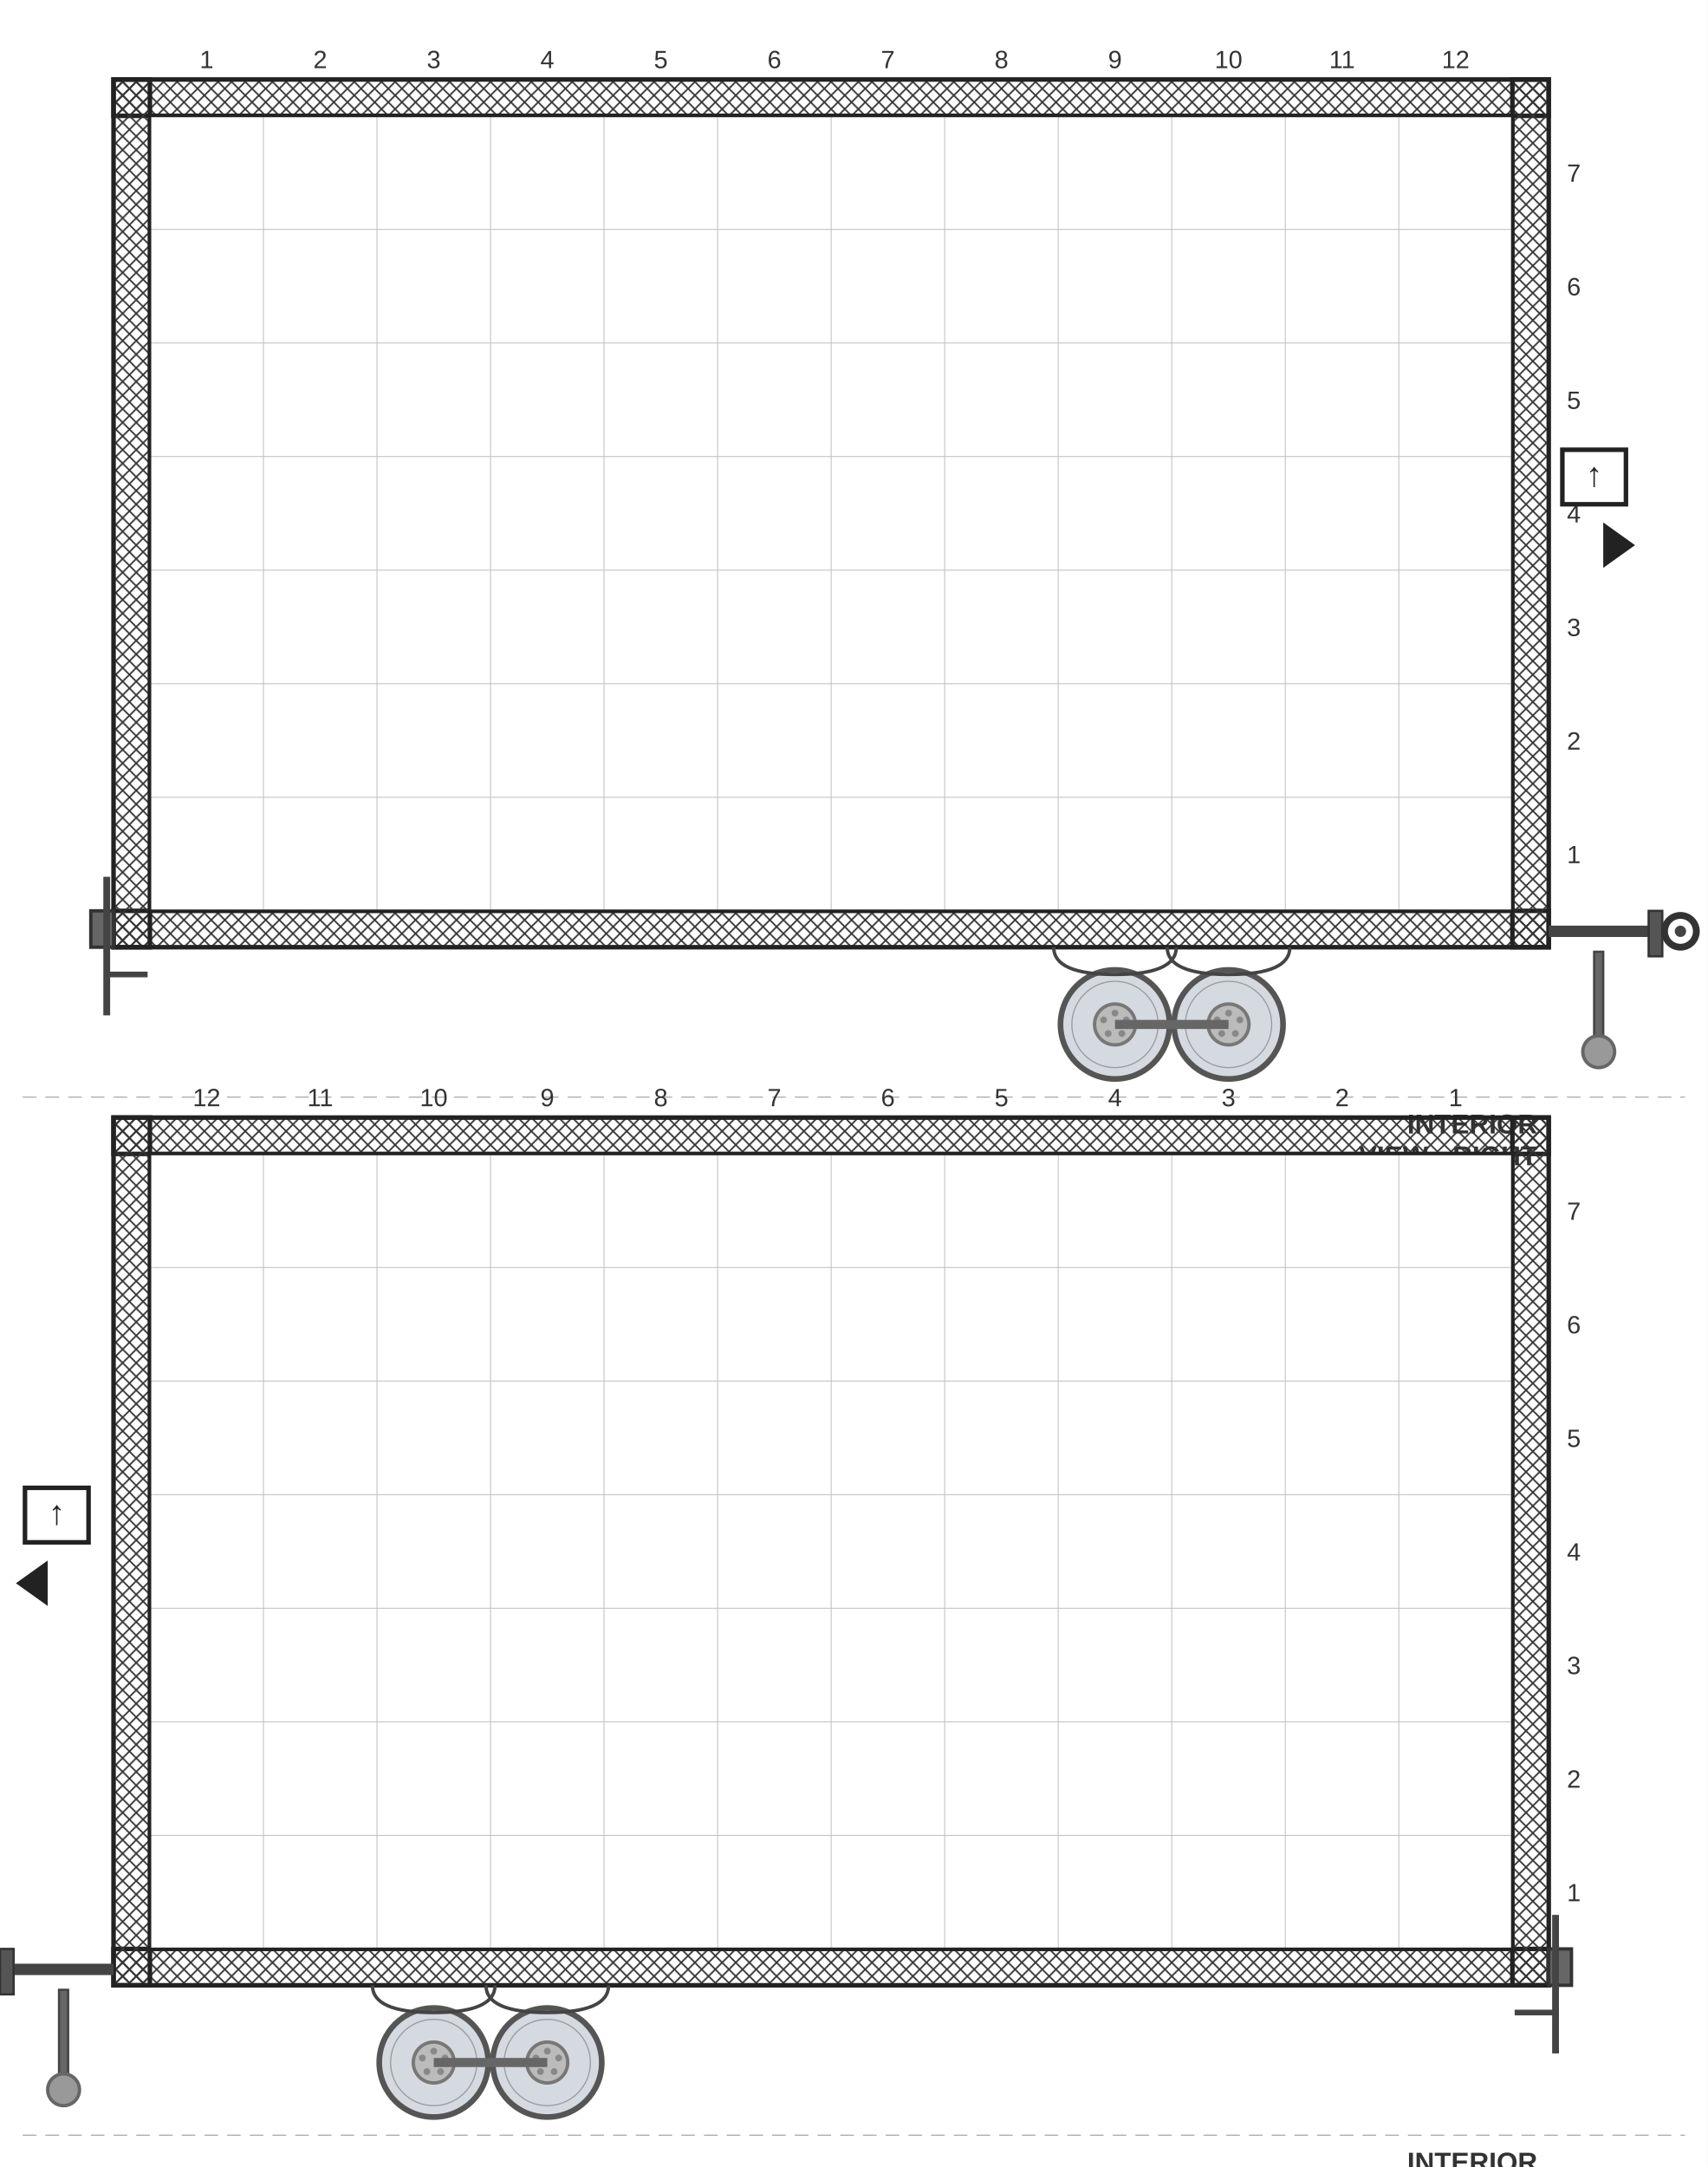
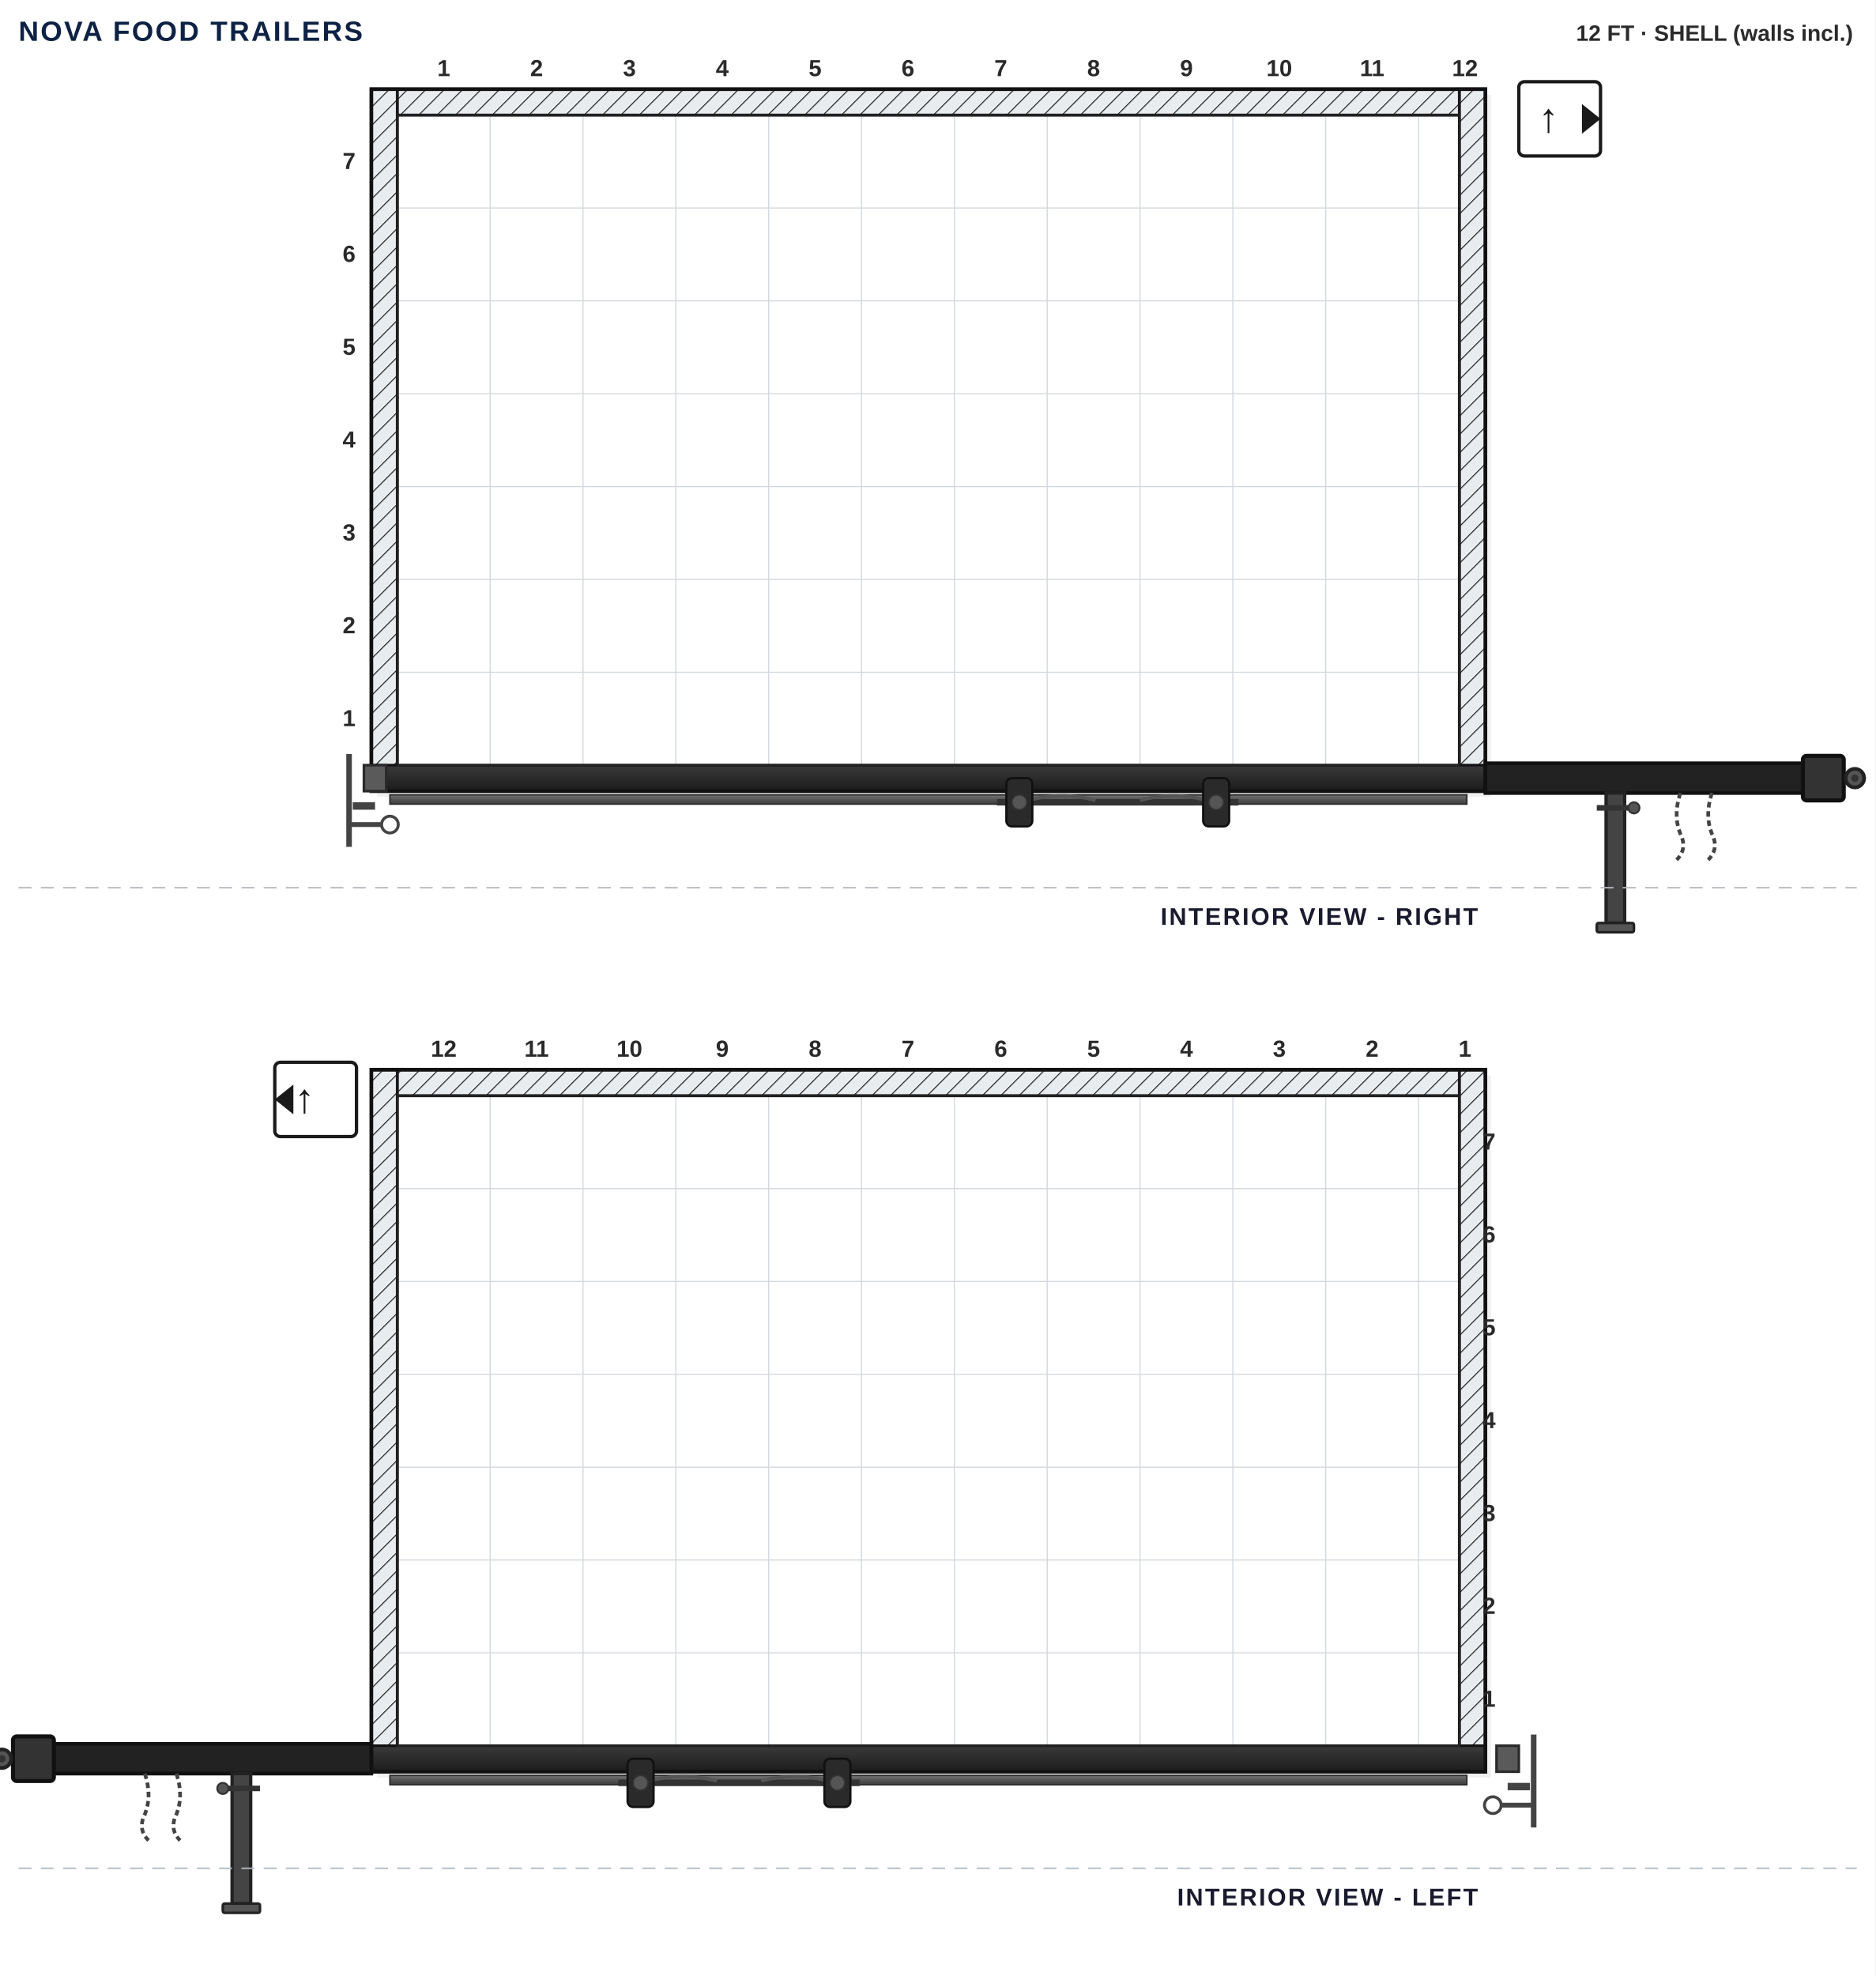
- <svg xmlns="http://www.w3.org/2000/svg" viewBox="0 0 752 954" width="752" height="954" font-family="Arial,sans-serif">
+ <svg xmlns="http://www.w3.org/2000/svg" viewBox="0 0 1010 1064" width="1010" height="1064" font-family="Arial, Helvetica, sans-serif">
  <defs>
-     <pattern id="h" width="6" height="6" patternUnits="userSpaceOnUse">
-       <line x1="0" y1="0" x2="6" y2="6" stroke="#333" stroke-width="0.7" />
-       <line x1="6" y1="0" x2="0" y2="6" stroke="#333" stroke-width="0.7" />
+     <pattern id="wall" width="7" height="7" patternUnits="userSpaceOnUse" patternTransform="rotate(45)">
+       <rect width="7" height="7" fill="#e9ecef" />
+       <line x1="0" y1="0" x2="0" y2="7" stroke="#2b2b2b" stroke-width="1.1" />
    </pattern>
+     <linearGradient id="floor" x1="0" y1="0" x2="0" y2="1">
+       <stop offset="0%" stop-color="#3a3a3a" />
+       <stop offset="100%" stop-color="#1c1c1c" />
+     </linearGradient>
+     <linearGradient id="metal" x1="0" y1="0" x2="0" y2="1">
+       <stop offset="0%" stop-color="#777" />
+       <stop offset="50%" stop-color="#555" />
+       <stop offset="100%" stop-color="#3d3d3d" />
+     </linearGradient>
  </defs>
-   <rect width="752" height="954" fill="white" />
-   <rect x="50" y="35" width="632" height="16" fill="url(#h)" stroke="#222" stroke-width="2" />
-   <rect x="50" y="401" width="632" height="16" fill="url(#h)" stroke="#222" stroke-width="2" />
-   <rect x="50" y="35" width="16" height="382" fill="url(#h)" stroke="#222" stroke-width="2" />
-   <rect x="666" y="35" width="16" height="382" fill="url(#h)" stroke="#222" stroke-width="2" />
-   <rect x="66" y="51" width="600" height="350" fill="white" />
-   <g stroke="#c0c0c0" stroke-width="0.4">
-     <line x1="116" y1="51" x2="116" y2="401" />
-     <line x1="166" y1="51" x2="166" y2="401" />
-     <line x1="216" y1="51" x2="216" y2="401" />
-     <line x1="266" y1="51" x2="266" y2="401" />
-     <line x1="316" y1="51" x2="316" y2="401" />
-     <line x1="366" y1="51" x2="366" y2="401" />
-     <line x1="416" y1="51" x2="416" y2="401" />
-     <line x1="466" y1="51" x2="466" y2="401" />
-     <line x1="516" y1="51" x2="516" y2="401" />
-     <line x1="566" y1="51" x2="566" y2="401" />
-     <line x1="616" y1="51" x2="616" y2="401" />
-     <line x1="66" y1="101" x2="666" y2="101" />
-     <line x1="66" y1="151" x2="666" y2="151" />
-     <line x1="66" y1="201" x2="666" y2="201" />
-     <line x1="66" y1="251" x2="666" y2="251" />
-     <line x1="66" y1="301" x2="666" y2="301" />
-     <line x1="66" y1="351" x2="666" y2="351" />
+   <rect width="1010" height="1064" fill="#ffffff" />
+   <rect x="203" y="51" width="600" height="378" fill="#000" opacity="0.06" />
+   <rect x="214" y="62" width="572" height="350" fill="#ffffff" />
+   <g stroke="#d3d8df" stroke-width="0.6">
+     <line x1="264" y1="62" x2="264" y2="412" />
+     <line x1="314" y1="62" x2="314" y2="412" />
+     <line x1="364" y1="62" x2="364" y2="412" />
+     <line x1="414" y1="62" x2="414" y2="412" />
+     <line x1="464" y1="62" x2="464" y2="412" />
+     <line x1="514" y1="62" x2="514" y2="412" />
+     <line x1="564" y1="62" x2="564" y2="412" />
+     <line x1="614" y1="62" x2="614" y2="412" />
+     <line x1="664" y1="62" x2="664" y2="412" />
+     <line x1="714" y1="62" x2="714" y2="412" />
+     <line x1="764" y1="62" x2="764" y2="412" />
+     <line x1="214" y1="112" x2="786" y2="112" />
+     <line x1="214" y1="162" x2="786" y2="162" />
+     <line x1="214" y1="212" x2="786" y2="212" />
+     <line x1="214" y1="262" x2="786" y2="262" />
+     <line x1="214" y1="312" x2="786" y2="312" />
+     <line x1="214" y1="362" x2="786" y2="362" />
  </g>
-   <rect x="66" y="51" width="600" height="350" fill="none" stroke="#222" stroke-width="1.2" />
-   <text x="91" y="30" text-anchor="middle" font-size="11" fill="#333">1</text>
-   <text x="141" y="30" text-anchor="middle" font-size="11" fill="#333">2</text>
-   <text x="191" y="30" text-anchor="middle" font-size="11" fill="#333">3</text>
-   <text x="241" y="30" text-anchor="middle" font-size="11" fill="#333">4</text>
-   <text x="291" y="30" text-anchor="middle" font-size="11" fill="#333">5</text>
-   <text x="341" y="30" text-anchor="middle" font-size="11" fill="#333">6</text>
-   <text x="391" y="30" text-anchor="middle" font-size="11" fill="#333">7</text>
-   <text x="441" y="30" text-anchor="middle" font-size="11" fill="#333">8</text>
-   <text x="491" y="30" text-anchor="middle" font-size="11" fill="#333">9</text>
-   <text x="541" y="30" text-anchor="middle" font-size="11" fill="#333">10</text>
-   <text x="591" y="30" text-anchor="middle" font-size="11" fill="#333">11</text>
-   <text x="641" y="30" text-anchor="middle" font-size="11" fill="#333">12</text>
-   <text x="690" y="80" font-size="11" fill="#333">7</text>
-   <text x="690" y="130" font-size="11" fill="#333">6</text>
-   <text x="690" y="180" font-size="11" fill="#333">5</text>
-   <text x="690" y="230" font-size="11" fill="#333">4</text>
-   <text x="690" y="280" font-size="11" fill="#333">3</text>
-   <text x="690" y="330" font-size="11" fill="#333">2</text>
-   <text x="690" y="380" font-size="11" fill="#333">1</text>
-   <rect x="40" y="401" width="10" height="16" fill="#666" stroke="#333" stroke-width="1.5" />
-   <circle cx="491" cy="451" r="24" fill="#d5d9e0" stroke="#555" stroke-width="2.5" />
-   <circle cx="491" cy="451" r="19" fill="none" stroke="#999" stroke-width="0.5" />
-   <circle cx="491" cy="451" r="9" fill="#bbb" stroke="#777" stroke-width="1.5" />
-   <circle cx="491" cy="446" r="1.5" fill="#888" />
-   <circle cx="496" cy="449" r="1.5" fill="#888" />
-   <circle cx="494" cy="455" r="1.5" fill="#888" />
-   <circle cx="488" cy="455" r="1.5" fill="#888" />
-   <circle cx="486" cy="449" r="1.5" fill="#888" />
-   <path d="M464,417 Q464,429 491,429 Q518,429 518,417" fill="none" stroke="#444" stroke-width="1.5" />
-   <circle cx="541" cy="451" r="24" fill="#d5d9e0" stroke="#555" stroke-width="2.5" />
-   <circle cx="541" cy="451" r="19" fill="none" stroke="#999" stroke-width="0.5" />
-   <circle cx="541" cy="451" r="9" fill="#bbb" stroke="#777" stroke-width="1.5" />
-   <circle cx="541" cy="446" r="1.5" fill="#888" />
-   <circle cx="546" cy="449" r="1.5" fill="#888" />
-   <circle cx="544" cy="455" r="1.5" fill="#888" />
-   <circle cx="538" cy="455" r="1.5" fill="#888" />
-   <circle cx="536" cy="449" r="1.5" fill="#888" />
-   <path d="M514,417 Q514,429 541,429 Q568,429 568,417" fill="none" stroke="#444" stroke-width="1.5" />
-   <line x1="491" y1="451" x2="541" y2="451" stroke="#666" stroke-width="4" />
-   <line x1="10" y1="483" x2="742" y2="483" stroke="#aaa" stroke-width="0.5" stroke-dasharray="6,4" />
-   <line x1="682" y1="410" x2="732" y2="410" stroke="#444" stroke-width="5" />
-   <rect x="726" y="401" width="6" height="20" fill="#555" stroke="#333" stroke-width="1" />
-   <circle cx="740" cy="410" r="7" fill="none" stroke="#333" stroke-width="3" />
-   <circle cx="740" cy="410" r="2.5" fill="#444" />
-   <rect x="702" y="419" width="4" height="42" fill="#666" stroke="#444" stroke-width="1" />
-   <circle cx="704" cy="463" r="7" fill="#999" stroke="#666" stroke-width="1.5" />
-   <line x1="47" y1="386" x2="47" y2="447" stroke="#444" stroke-width="3" />
-   <line x1="47" y1="429" x2="65" y2="429" stroke="#444" stroke-width="2.5" />
-   <text x="677" y="499" text-anchor="end" font-size="12" font-weight="700" fill="#333">INTERIOR</text>
-   <text x="677" y="513" text-anchor="end" font-size="12" font-weight="700" fill="#333">VIEW - RIGHT</text>
-   <rect x="50" y="492" width="632" height="16" fill="url(#h)" stroke="#222" stroke-width="2" />
-   <rect x="50" y="858" width="632" height="16" fill="url(#h)" stroke="#222" stroke-width="2" />
-   <rect x="50" y="492" width="16" height="382" fill="url(#h)" stroke="#222" stroke-width="2" />
-   <rect x="666" y="492" width="16" height="382" fill="url(#h)" stroke="#222" stroke-width="2" />
-   <rect x="66" y="508" width="600" height="350" fill="white" />
-   <g stroke="#c0c0c0" stroke-width="0.4">
-     <line x1="116" y1="508" x2="116" y2="858" />
-     <line x1="166" y1="508" x2="166" y2="858" />
-     <line x1="216" y1="508" x2="216" y2="858" />
-     <line x1="266" y1="508" x2="266" y2="858" />
-     <line x1="316" y1="508" x2="316" y2="858" />
-     <line x1="366" y1="508" x2="366" y2="858" />
-     <line x1="416" y1="508" x2="416" y2="858" />
-     <line x1="466" y1="508" x2="466" y2="858" />
-     <line x1="516" y1="508" x2="516" y2="858" />
-     <line x1="566" y1="508" x2="566" y2="858" />
-     <line x1="616" y1="508" x2="616" y2="858" />
-     <line x1="66" y1="558" x2="666" y2="558" />
-     <line x1="66" y1="608" x2="666" y2="608" />
-     <line x1="66" y1="658" x2="666" y2="658" />
-     <line x1="66" y1="708" x2="666" y2="708" />
-     <line x1="66" y1="758" x2="666" y2="758" />
-     <line x1="66" y1="808" x2="666" y2="808" />
+   <rect x="200" y="48" width="600" height="14" fill="url(#wall)" stroke="#1a1a1a" stroke-width="1.6" />
+   <rect x="200" y="48" width="14" height="378" fill="url(#wall)" stroke="#1a1a1a" stroke-width="1.6" />
+   <rect x="786" y="48" width="14" height="378" fill="url(#wall)" stroke="#1a1a1a" stroke-width="1.6" />
+   <rect x="200" y="412" width="600" height="14" fill="url(#floor)" stroke="#111" stroke-width="1.4" />
+   <rect x="200" y="48" width="600" height="378" fill="none" stroke="#111" stroke-width="2" />
+   <rect x="214" y="62" width="572" height="350" fill="none" stroke="#222" stroke-width="1.1" />
+   <text x="239.0" y="41" text-anchor="middle" font-size="12.5" font-weight="600" fill="#2a2a2a">1</text>
+   <text x="289.0" y="41" text-anchor="middle" font-size="12.5" font-weight="600" fill="#2a2a2a">2</text>
+   <text x="339.0" y="41" text-anchor="middle" font-size="12.5" font-weight="600" fill="#2a2a2a">3</text>
+   <text x="389.0" y="41" text-anchor="middle" font-size="12.5" font-weight="600" fill="#2a2a2a">4</text>
+   <text x="439.0" y="41" text-anchor="middle" font-size="12.5" font-weight="600" fill="#2a2a2a">5</text>
+   <text x="489.0" y="41" text-anchor="middle" font-size="12.5" font-weight="600" fill="#2a2a2a">6</text>
+   <text x="539.0" y="41" text-anchor="middle" font-size="12.5" font-weight="600" fill="#2a2a2a">7</text>
+   <text x="589.0" y="41" text-anchor="middle" font-size="12.5" font-weight="600" fill="#2a2a2a">8</text>
+   <text x="639.0" y="41" text-anchor="middle" font-size="12.5" font-weight="600" fill="#2a2a2a">9</text>
+   <text x="689.0" y="41" text-anchor="middle" font-size="12.5" font-weight="600" fill="#2a2a2a">10</text>
+   <text x="739.0" y="41" text-anchor="middle" font-size="12.5" font-weight="600" fill="#2a2a2a">11</text>
+   <text x="789.0" y="41" text-anchor="middle" font-size="12.5" font-weight="600" fill="#2a2a2a">12</text>
+   <text x="188" y="91.0" text-anchor="middle" font-size="12.5" font-weight="600" fill="#2a2a2a">7</text>
+   <text x="188" y="141.0" text-anchor="middle" font-size="12.5" font-weight="600" fill="#2a2a2a">6</text>
+   <text x="188" y="191.0" text-anchor="middle" font-size="12.5" font-weight="600" fill="#2a2a2a">5</text>
+   <text x="188" y="241.0" text-anchor="middle" font-size="12.5" font-weight="600" fill="#2a2a2a">4</text>
+   <text x="188" y="291.0" text-anchor="middle" font-size="12.5" font-weight="600" fill="#2a2a2a">3</text>
+   <text x="188" y="341.0" text-anchor="middle" font-size="12.5" font-weight="600" fill="#2a2a2a">2</text>
+   <text x="188" y="391.0" text-anchor="middle" font-size="12.5" font-weight="600" fill="#2a2a2a">1</text>
+   <rect x="196" y="412" width="12" height="14" fill="#5a5a5a" stroke="#2a2a2a" stroke-width="1.4" />
+   <line x1="188" y1="406" x2="188" y2="456" stroke="#444" stroke-width="3" />
+   <line x1="188" y1="444" x2="206" y2="444" stroke="#444" stroke-width="2.6" />
+   <line x1="190" y1="434" x2="202" y2="434" stroke="#444" stroke-width="4" />
+   <circle cx="210" cy="444" r="4.5" fill="none" stroke="#444" stroke-width="1.6" />
+   <rect x="210" y="428" width="580" height="5" fill="url(#metal)" stroke="#2a2a2a" stroke-width="0.8" />
+   <line x1="537" y1="432" x2="667" y2="432" stroke="#333" stroke-width="3.5" />
+   <path d="M554,431 Q572,426 590,431" fill="none" stroke="#555" stroke-width="1.8" />
+   <path d="M614,431 Q632,426 650,431" fill="none" stroke="#555" stroke-width="1.8" />
+   <rect x="542" y="419" width="14" height="26" rx="3" fill="#2a2a2a" stroke="#111" stroke-width="1.2" />
+   <circle cx="549" cy="432" r="4" fill="#555" stroke="#333" stroke-width="0.8" />
+   <rect x="648" y="419" width="14" height="26" rx="3" fill="#2a2a2a" stroke="#111" stroke-width="1.2" />
+   <circle cx="655" cy="432" r="4" fill="#555" stroke="#333" stroke-width="0.8" />
+   <rect x="800" y="411" width="175" height="16" fill="#222" stroke="#111" stroke-width="2" />
+   <rect x="971" y="407" width="22" height="24" rx="2" fill="#333" stroke="#111" stroke-width="2.2" />
+   <circle cx="999" cy="419" r="5" fill="#555" stroke="#222" stroke-width="2" />
+   <circle cx="999" cy="419" r="2" fill="#333" />
+   <rect x="865" y="427" width="10" height="70" fill="#444" stroke="#222" stroke-width="1.8" />
+   <rect x="860" y="497" width="20" height="5" rx="1" fill="#555" stroke="#222" stroke-width="1.4" />
+   <line x1="860" y1="435" x2="880" y2="435" stroke="#333" stroke-width="3" />
+   <circle cx="880" cy="435" r="3" fill="#555" stroke="#333" stroke-width="1" />
+   <path d="M905,427 q-4,12 0,22 q4,8 -2,14" fill="none" stroke="#444" stroke-width="2" stroke-dasharray="3,2" />
+   <path d="M922,427 q-4,12 0,22 q4,8 -2,14" fill="none" stroke="#444" stroke-width="2" stroke-dasharray="3,2" />
+   <line x1="10" y1="478" x2="1000" y2="478" stroke="#b4bac1" stroke-width="0.8" stroke-dasharray="7,5" />
+   <text x="796" y="498" text-anchor="end" font-size="13" font-weight="700" fill="#1a1a2e" letter-spacing="1">INTERIOR VIEW - RIGHT</text>
+   <rect x="818" y="44" width="44" height="40" rx="3" fill="#fff" stroke="#1a1a1a" stroke-width="1.8" />
+   <text x="834" y="71" text-anchor="middle" font-size="22" fill="#1a1a1a">↑</text>
+   <polygon points="852,56 862,64 852,72" fill="#1a1a1a" />
+   <rect x="203" y="579" width="600" height="378" fill="#000" opacity="0.06" />
+   <rect x="214" y="590" width="572" height="350" fill="#ffffff" />
+   <g stroke="#d3d8df" stroke-width="0.6">
+     <line x1="264" y1="590" x2="264" y2="940" />
+     <line x1="314" y1="590" x2="314" y2="940" />
+     <line x1="364" y1="590" x2="364" y2="940" />
+     <line x1="414" y1="590" x2="414" y2="940" />
+     <line x1="464" y1="590" x2="464" y2="940" />
+     <line x1="514" y1="590" x2="514" y2="940" />
+     <line x1="564" y1="590" x2="564" y2="940" />
+     <line x1="614" y1="590" x2="614" y2="940" />
+     <line x1="664" y1="590" x2="664" y2="940" />
+     <line x1="714" y1="590" x2="714" y2="940" />
+     <line x1="764" y1="590" x2="764" y2="940" />
+     <line x1="214" y1="640" x2="786" y2="640" />
+     <line x1="214" y1="690" x2="786" y2="690" />
+     <line x1="214" y1="740" x2="786" y2="740" />
+     <line x1="214" y1="790" x2="786" y2="790" />
+     <line x1="214" y1="840" x2="786" y2="840" />
+     <line x1="214" y1="890" x2="786" y2="890" />
  </g>
-   <rect x="66" y="508" width="600" height="350" fill="none" stroke="#222" stroke-width="1.2" />
-   <text x="91" y="487" text-anchor="middle" font-size="11" fill="#333">12</text>
-   <text x="141" y="487" text-anchor="middle" font-size="11" fill="#333">11</text>
-   <text x="191" y="487" text-anchor="middle" font-size="11" fill="#333">10</text>
-   <text x="241" y="487" text-anchor="middle" font-size="11" fill="#333">9</text>
-   <text x="291" y="487" text-anchor="middle" font-size="11" fill="#333">8</text>
-   <text x="341" y="487" text-anchor="middle" font-size="11" fill="#333">7</text>
-   <text x="391" y="487" text-anchor="middle" font-size="11" fill="#333">6</text>
-   <text x="441" y="487" text-anchor="middle" font-size="11" fill="#333">5</text>
-   <text x="491" y="487" text-anchor="middle" font-size="11" fill="#333">4</text>
-   <text x="541" y="487" text-anchor="middle" font-size="11" fill="#333">3</text>
-   <text x="591" y="487" text-anchor="middle" font-size="11" fill="#333">2</text>
-   <text x="641" y="487" text-anchor="middle" font-size="11" fill="#333">1</text>
-   <text x="690" y="537" font-size="11" fill="#333">7</text>
-   <text x="690" y="587" font-size="11" fill="#333">6</text>
-   <text x="690" y="637" font-size="11" fill="#333">5</text>
-   <text x="690" y="687" font-size="11" fill="#333">4</text>
-   <text x="690" y="737" font-size="11" fill="#333">3</text>
-   <text x="690" y="787" font-size="11" fill="#333">2</text>
-   <text x="690" y="837" font-size="11" fill="#333">1</text>
-   <rect x="682" y="858" width="10" height="16" fill="#666" stroke="#333" stroke-width="1.5" />
-   <circle cx="191" cy="908" r="24" fill="#d5d9e0" stroke="#555" stroke-width="2.5" />
-   <circle cx="191" cy="908" r="19" fill="none" stroke="#999" stroke-width="0.5" />
-   <circle cx="191" cy="908" r="9" fill="#bbb" stroke="#777" stroke-width="1.5" />
-   <circle cx="191" cy="903" r="1.5" fill="#888" />
-   <circle cx="196" cy="906" r="1.5" fill="#888" />
-   <circle cx="194" cy="912" r="1.5" fill="#888" />
-   <circle cx="188" cy="912" r="1.5" fill="#888" />
-   <circle cx="186" cy="906" r="1.5" fill="#888" />
-   <path d="M164,874 Q164,886 191,886 Q218,886 218,874" fill="none" stroke="#444" stroke-width="1.5" />
-   <circle cx="241" cy="908" r="24" fill="#d5d9e0" stroke="#555" stroke-width="2.5" />
-   <circle cx="241" cy="908" r="19" fill="none" stroke="#999" stroke-width="0.5" />
-   <circle cx="241" cy="908" r="9" fill="#bbb" stroke="#777" stroke-width="1.5" />
-   <circle cx="241" cy="903" r="1.5" fill="#888" />
-   <circle cx="246" cy="906" r="1.5" fill="#888" />
-   <circle cx="244" cy="912" r="1.5" fill="#888" />
-   <circle cx="238" cy="912" r="1.5" fill="#888" />
-   <circle cx="236" cy="906" r="1.5" fill="#888" />
-   <path d="M214,874 Q214,886 241,886 Q268,886 268,874" fill="none" stroke="#444" stroke-width="1.5" />
-   <line x1="191" y1="908" x2="241" y2="908" stroke="#666" stroke-width="4" />
-   <line x1="10" y1="940" x2="742" y2="940" stroke="#aaa" stroke-width="0.5" stroke-dasharray="6,4" />
-   <line x1="0" y1="867" x2="50" y2="867" stroke="#444" stroke-width="5" />
-   <rect x="0" y="858" width="6" height="20" fill="#555" stroke="#333" stroke-width="1" />
-   <circle cx="-8" cy="867" r="7" fill="none" stroke="#333" stroke-width="3" />
-   <circle cx="-8" cy="867" r="2.5" fill="#444" />
-   <rect x="26" y="876" width="4" height="42" fill="#666" stroke="#444" stroke-width="1" />
-   <circle cx="28" cy="920" r="7" fill="#999" stroke="#666" stroke-width="1.5" />
-   <line x1="685" y1="843" x2="685" y2="904" stroke="#444" stroke-width="3" />
-   <line x1="667" y1="886" x2="685" y2="886" stroke="#444" stroke-width="2.5" />
-   <text x="677" y="956" text-anchor="end" font-size="12" font-weight="700" fill="#333">INTERIOR</text>
-   <text x="677" y="970" text-anchor="end" font-size="12" font-weight="700" fill="#333">VIEW - LEFT</text>
-   <rect x="688" y="198" width="28" height="24" fill="white" stroke="#222" stroke-width="2" />
-   <text x="702" y="214" text-anchor="middle" font-size="15" font-weight="700" fill="#222">↑</text>
-   <polygon points="706,230 720,240 706,250" fill="#222" />
-   <rect x="11" y="655" width="28" height="24" fill="white" stroke="#222" stroke-width="2" />
-   <text x="25" y="671" text-anchor="middle" font-size="15" font-weight="700" fill="#222">↑</text>
-   <polygon points="21,687 7,697 21,707" fill="#222" />
+   <rect x="200" y="576" width="600" height="14" fill="url(#wall)" stroke="#1a1a1a" stroke-width="1.6" />
+   <rect x="200" y="576" width="14" height="378" fill="url(#wall)" stroke="#1a1a1a" stroke-width="1.6" />
+   <rect x="786" y="576" width="14" height="378" fill="url(#wall)" stroke="#1a1a1a" stroke-width="1.6" />
+   <rect x="200" y="940" width="600" height="14" fill="url(#floor)" stroke="#111" stroke-width="1.4" />
+   <rect x="200" y="576" width="600" height="378" fill="none" stroke="#111" stroke-width="2" />
+   <rect x="214" y="590" width="572" height="350" fill="none" stroke="#222" stroke-width="1.1" />
+   <text x="239.0" y="569" text-anchor="middle" font-size="12.5" font-weight="600" fill="#2a2a2a">12</text>
+   <text x="289.0" y="569" text-anchor="middle" font-size="12.5" font-weight="600" fill="#2a2a2a">11</text>
+   <text x="339.0" y="569" text-anchor="middle" font-size="12.5" font-weight="600" fill="#2a2a2a">10</text>
+   <text x="389.0" y="569" text-anchor="middle" font-size="12.5" font-weight="600" fill="#2a2a2a">9</text>
+   <text x="439.0" y="569" text-anchor="middle" font-size="12.5" font-weight="600" fill="#2a2a2a">8</text>
+   <text x="489.0" y="569" text-anchor="middle" font-size="12.5" font-weight="600" fill="#2a2a2a">7</text>
+   <text x="539.0" y="569" text-anchor="middle" font-size="12.5" font-weight="600" fill="#2a2a2a">6</text>
+   <text x="589.0" y="569" text-anchor="middle" font-size="12.5" font-weight="600" fill="#2a2a2a">5</text>
+   <text x="639.0" y="569" text-anchor="middle" font-size="12.5" font-weight="600" fill="#2a2a2a">4</text>
+   <text x="689.0" y="569" text-anchor="middle" font-size="12.5" font-weight="600" fill="#2a2a2a">3</text>
+   <text x="739.0" y="569" text-anchor="middle" font-size="12.5" font-weight="600" fill="#2a2a2a">2</text>
+   <text x="789.0" y="569" text-anchor="middle" font-size="12.5" font-weight="600" fill="#2a2a2a">1</text>
+   <text x="802" y="619.0" text-anchor="middle" font-size="12.5" font-weight="600" fill="#2a2a2a">7</text>
+   <text x="802" y="669.0" text-anchor="middle" font-size="12.5" font-weight="600" fill="#2a2a2a">6</text>
+   <text x="802" y="719.0" text-anchor="middle" font-size="12.5" font-weight="600" fill="#2a2a2a">5</text>
+   <text x="802" y="769.0" text-anchor="middle" font-size="12.5" font-weight="600" fill="#2a2a2a">4</text>
+   <text x="802" y="819.0" text-anchor="middle" font-size="12.5" font-weight="600" fill="#2a2a2a">3</text>
+   <text x="802" y="869.0" text-anchor="middle" font-size="12.5" font-weight="600" fill="#2a2a2a">2</text>
+   <text x="802" y="919.0" text-anchor="middle" font-size="12.5" font-weight="600" fill="#2a2a2a">1</text>
+   <rect x="806" y="940" width="12" height="14" fill="#5a5a5a" stroke="#2a2a2a" stroke-width="1.4" />
+   <line x1="826" y1="934" x2="826" y2="984" stroke="#444" stroke-width="3" />
+   <line x1="808" y1="972" x2="826" y2="972" stroke="#444" stroke-width="2.6" />
+   <line x1="812" y1="962" x2="824" y2="962" stroke="#444" stroke-width="4" />
+   <circle cx="804" cy="972" r="4.5" fill="none" stroke="#444" stroke-width="1.6" />
+   <rect x="210" y="956" width="580" height="5" fill="url(#metal)" stroke="#2a2a2a" stroke-width="0.8" />
+   <line x1="333" y1="960" x2="463" y2="960" stroke="#333" stroke-width="3.5" />
+   <path d="M350,959 Q368,954 386,959" fill="none" stroke="#555" stroke-width="1.8" />
+   <path d="M410,959 Q428,954 446,959" fill="none" stroke="#555" stroke-width="1.8" />
+   <rect x="338" y="947" width="14" height="26" rx="3" fill="#2a2a2a" stroke="#111" stroke-width="1.2" />
+   <circle cx="345" cy="960" r="4" fill="#555" stroke="#333" stroke-width="0.8" />
+   <rect x="444" y="947" width="14" height="26" rx="3" fill="#2a2a2a" stroke="#111" stroke-width="1.2" />
+   <circle cx="451" cy="960" r="4" fill="#555" stroke="#333" stroke-width="0.8" />
+   <rect x="25" y="939" width="175" height="16" fill="#222" stroke="#111" stroke-width="2" />
+   <rect x="7" y="935" width="22" height="24" rx="2" fill="#333" stroke="#111" stroke-width="2.2" />
+   <circle cx="1" cy="947" r="5" fill="#555" stroke="#222" stroke-width="2" />
+   <circle cx="1" cy="947" r="2" fill="#333" />
+   <rect x="125" y="955" width="10" height="70" fill="#444" stroke="#222" stroke-width="1.8" />
+   <rect x="120" y="1025" width="20" height="5" rx="1" fill="#555" stroke="#222" stroke-width="1.4" />
+   <line x1="120" y1="963" x2="140" y2="963" stroke="#333" stroke-width="3" />
+   <circle cx="120" cy="963" r="3" fill="#555" stroke="#333" stroke-width="1" />
+   <path d="M95,955 q4,12 0,22 q-4,8 2,14" fill="none" stroke="#444" stroke-width="2" stroke-dasharray="3,2" />
+   <path d="M78,955 q4,12 0,22 q-4,8 2,14" fill="none" stroke="#444" stroke-width="2" stroke-dasharray="3,2" />
+   <line x1="10" y1="1006" x2="1000" y2="1006" stroke="#b4bac1" stroke-width="0.8" stroke-dasharray="7,5" />
+   <text x="796" y="1026" text-anchor="end" font-size="13" font-weight="700" fill="#1a1a2e" letter-spacing="1">INTERIOR VIEW - LEFT</text>
+   <rect x="148" y="572" width="44" height="40" rx="3" fill="#fff" stroke="#1a1a1a" stroke-width="1.8" />
+   <text x="164" y="599" text-anchor="middle" font-size="22" fill="#1a1a1a">↑</text>
+   <polygon points="158,584 148,592 158,600" fill="#1a1a1a" />
+   <text x="10" y="22" font-size="15" font-weight="800" fill="#0D2244" letter-spacing="1">NOVA FOOD TRAILERS</text>
+   <text x="998" y="22" text-anchor="end" font-size="12" font-weight="700" fill="#2a2a2a">12 FT · SHELL (walls incl.)</text>
</svg>
